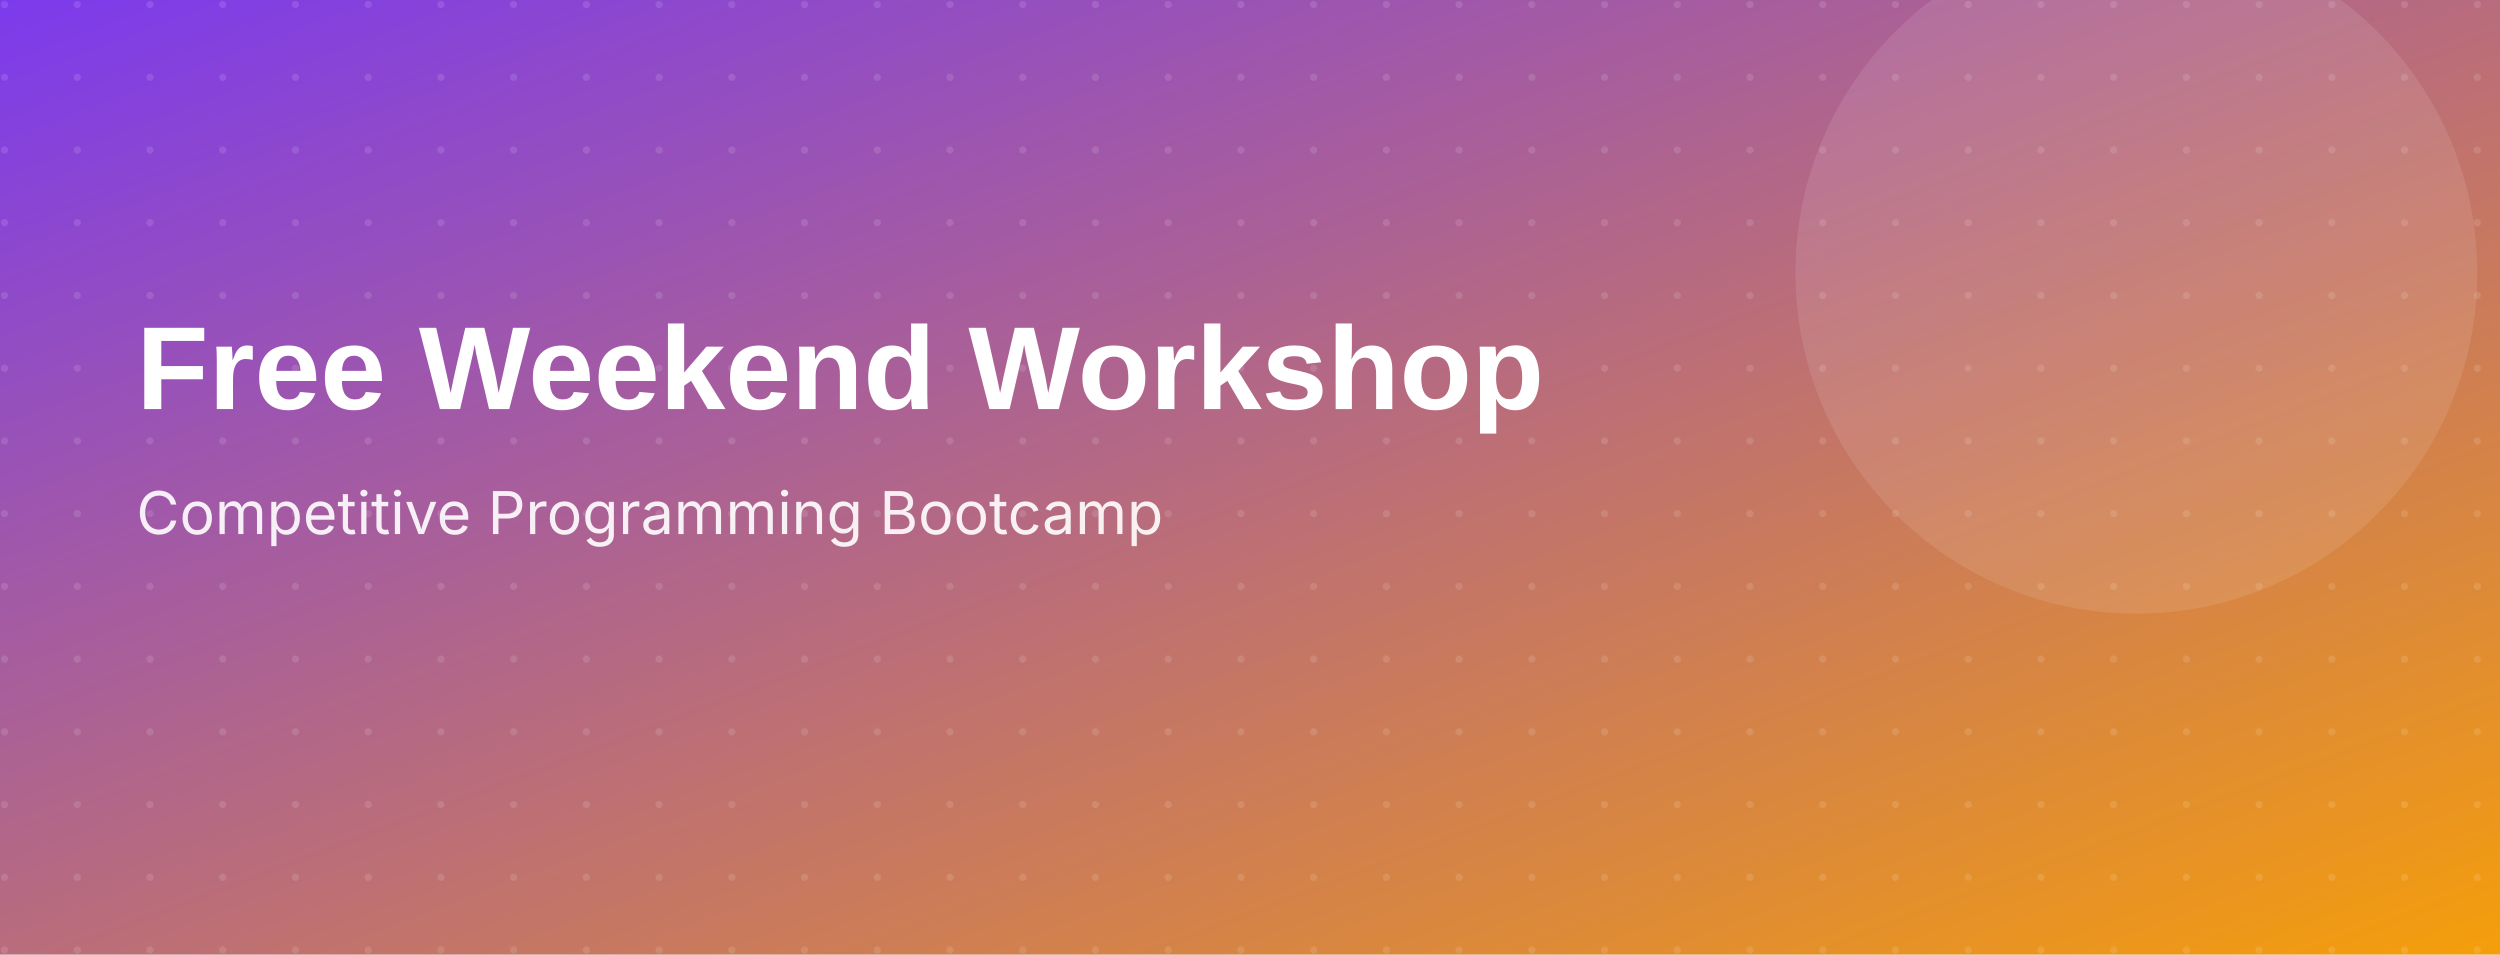
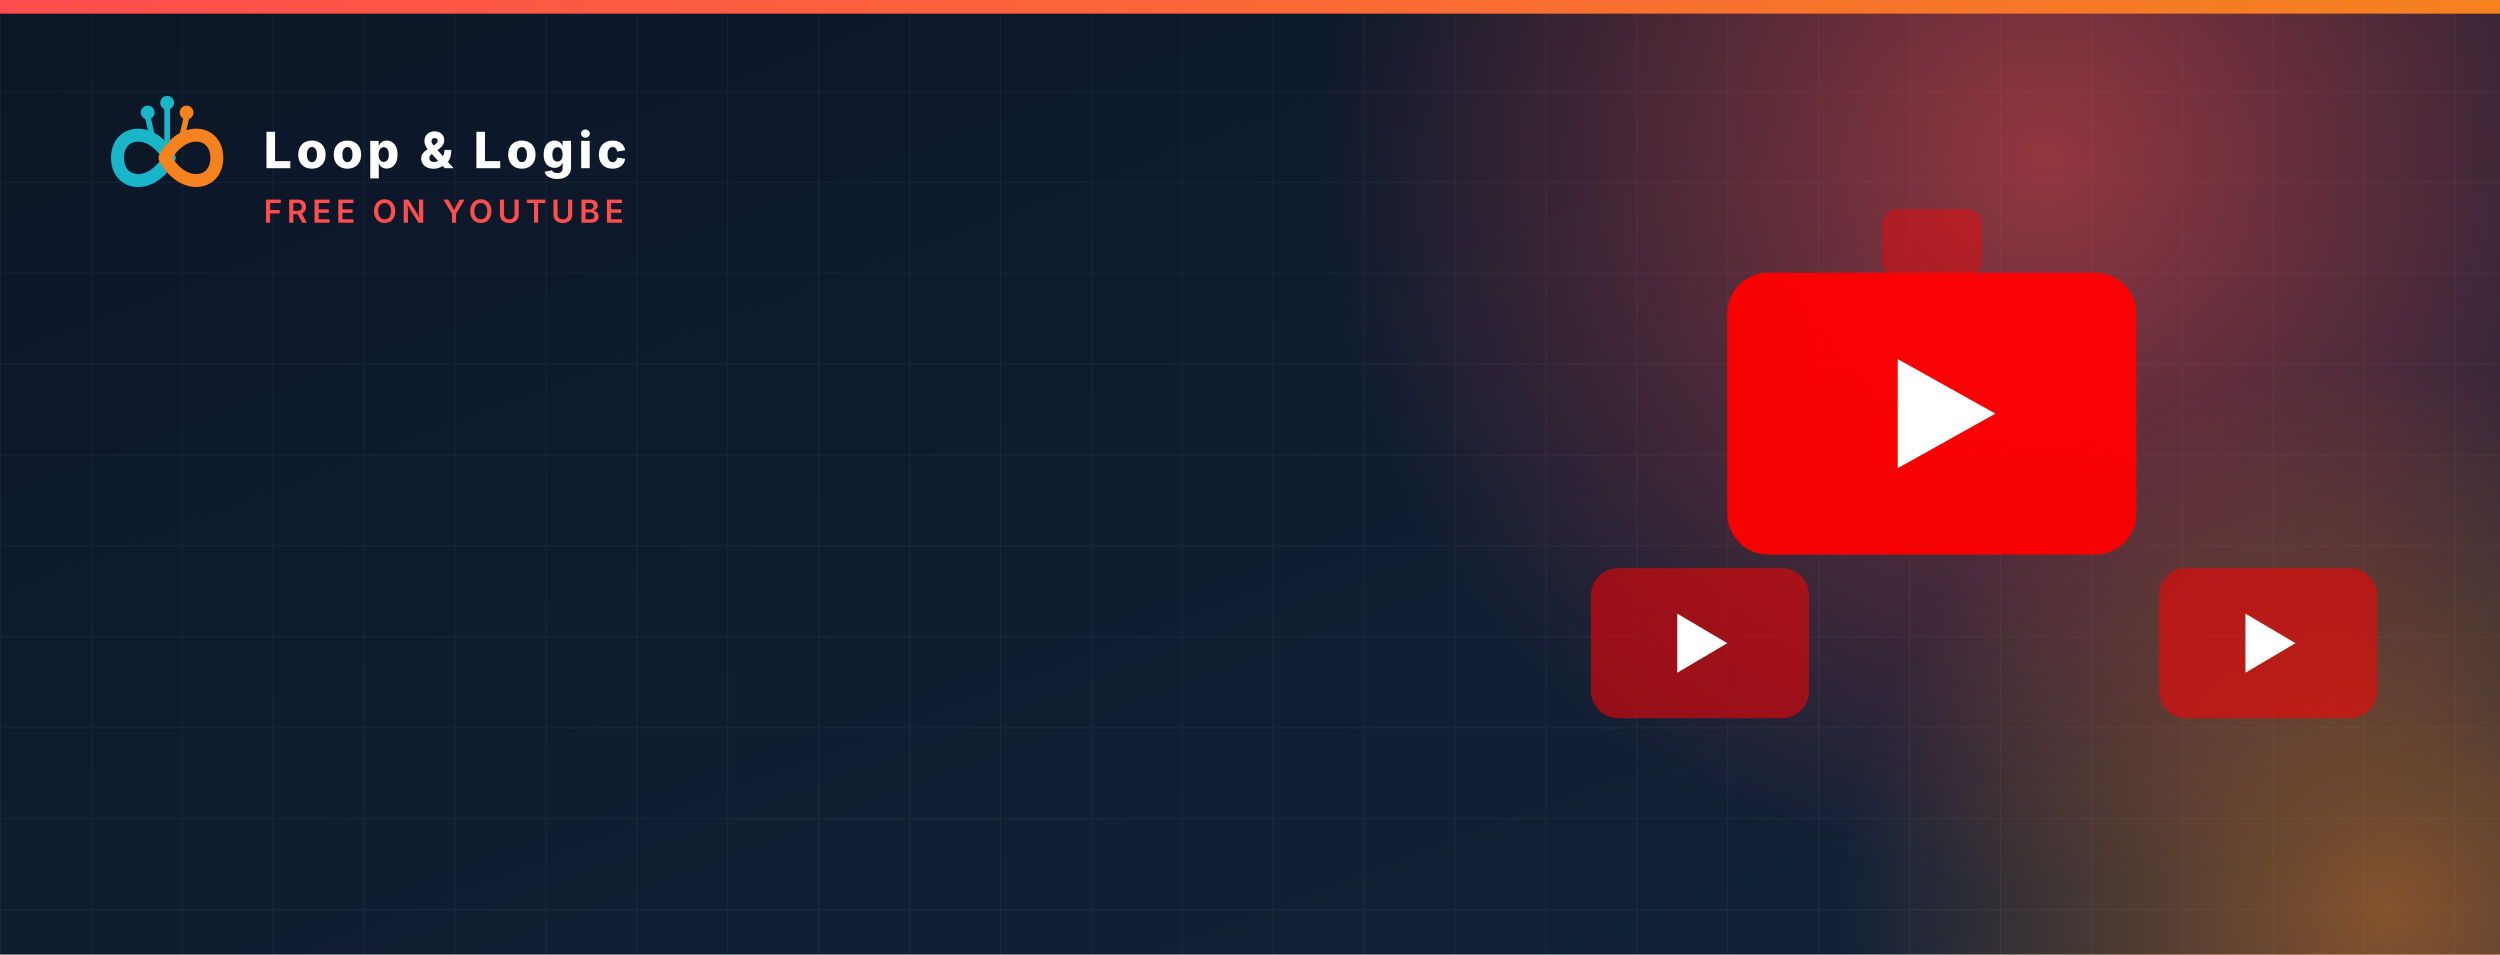
- <svg xmlns="http://www.w3.org/2000/svg" width="1100" height="420" viewBox="0 0 1100 420">
+ <svg xmlns="http://www.w3.org/2000/svg" width="1100" height="420" viewBox="0 0 1100 420" role="img" aria-label="Loop and Logic banner">
  <defs>
-     <linearGradient id="s" x1="0" y1="0" x2="1" y2="1">
-       <stop offset="0" stop-color="#7C3AED" />
-       <stop offset="1" stop-color="#F59E0B" />
+     <linearGradient id="bg" x1="0" y1="0" x2="1" y2="1">
+       <stop offset="0" stop-color="#0B1626" />
+       <stop offset="1" stop-color="#13233B" />
    </linearGradient>
-     <pattern id="d" width="32" height="32" patternUnits="userSpaceOnUse">
-       <circle cx="2" cy="2" r="1.6" fill="#fff" opacity="0.12" />
+     <radialGradient id="gA" cx="50%" cy="50%" r="50%">
+       <stop offset="0" stop-color="#FF4D4D" stop-opacity="0.55" />
+       <stop offset="1" stop-color="#FF4D4D" stop-opacity="0" />
+     </radialGradient>
+     <radialGradient id="gB" cx="50%" cy="50%" r="50%">
+       <stop offset="0" stop-color="#F5821F" stop-opacity="0.5" />
+       <stop offset="1" stop-color="#F5821F" stop-opacity="0" />
+     </radialGradient>
+     <pattern id="grid" width="40" height="40" patternUnits="userSpaceOnUse">
+       <path d="M40 0H0V40" fill="none" stroke="#ffffff" stroke-opacity="0.045" stroke-width="1" />
    </pattern>
+     <linearGradient id="acc" x1="0" y1="0" x2="1" y2="0">
+       <stop offset="0" stop-color="#FF4D4D" />
+       <stop offset="1" stop-color="#F5821F" />
+     </linearGradient>
  </defs>
-   <rect width="1100" height="420" fill="url(#s)" />
-   <rect width="1100" height="420" fill="url(#d)" />
-   <circle cx="940" cy="120" r="150" fill="#fff" opacity="0.10" />
-   <text x="60" y="180" font-family="Poppins, Arial" font-size="52" font-weight="800" fill="#fff">Free Weekend Workshop</text>
-   <text x="60" y="235" font-family="Inter, Arial" font-size="26" fill="#fff" opacity="0.9">Competitive Programming Bootcamp</text>
+   <rect width="1100" height="420" fill="url(#bg)" />
+   <rect width="1100" height="420" fill="url(#grid)" />
+   <circle cx="900" cy="70" r="320" fill="url(#gA)" />
+   <circle cx="1050" cy="400" r="240" fill="url(#gB)" />
+   <rect x="0" y="0" width="1100" height="6" fill="url(#acc)" />
+   <g>
+     <rect x="760" y="120" width="180" height="124" rx="18" fill="#FF0000" opacity="0.95" />
+     <path d="M835 158 L835 206 L878 182 Z" fill="#fff" />
+     <rect x="700" y="250" width="96" height="66" rx="12" fill="#FF0000" opacity="0.55" />
+     <path d="M738 270 L738 296 L760 283 Z" fill="#fff" />
+     <rect x="950" y="250" width="96" height="66" rx="12" fill="#FF0000" opacity="0.55" />
+     <path d="M988 270 L988 296 L1010 283 Z" fill="#fff" />
+     <rect x="828" y="92" width="44" height="30" rx="7" fill="#FF0000" opacity="0.4" />
+   </g>
+   <g transform="translate(46,40) scale(0.95)">
+     <g fill="none" stroke-linecap="round" stroke-linejoin="round">
+       <path d="M30 31 C 22 16, 6 18, 6 31 C 6 44, 22 46, 30 31" stroke="#19B5C9" stroke-width="6" />
+       <path d="M28 31 C 36 16, 52 18, 52 31 C 52 44, 36 46, 28 31" stroke="#F5821F" stroke-width="6" />
+       <path d="M23 25 L20 12" stroke="#19B5C9" stroke-width="2.6" />
+       <path d="M29 23 L29 7" stroke="#19B5C9" stroke-width="2.6" />
+       <path d="M35 25 L38 12" stroke="#F5821F" stroke-width="2.6" />
+     </g>
+     <circle cx="20" cy="10" r="3.2" fill="#19B5C9" />
+     <circle cx="29" cy="5.5" r="3.2" fill="#19B5C9" />
+     <circle cx="38" cy="10" r="3.2" fill="#F5821F" />
+   </g>
+   <text x="116" y="74" font-family="Inter, Arial, sans-serif" font-size="22" font-weight="800" letter-spacing="2" fill="#fff">Loop &amp; Logic</text>
+   <text x="116" y="98" font-family="Inter, Arial, sans-serif" font-size="14" font-weight="600" letter-spacing="2" fill="#FF4D4D">FREE ON YOUTUBE</text>
</svg>
